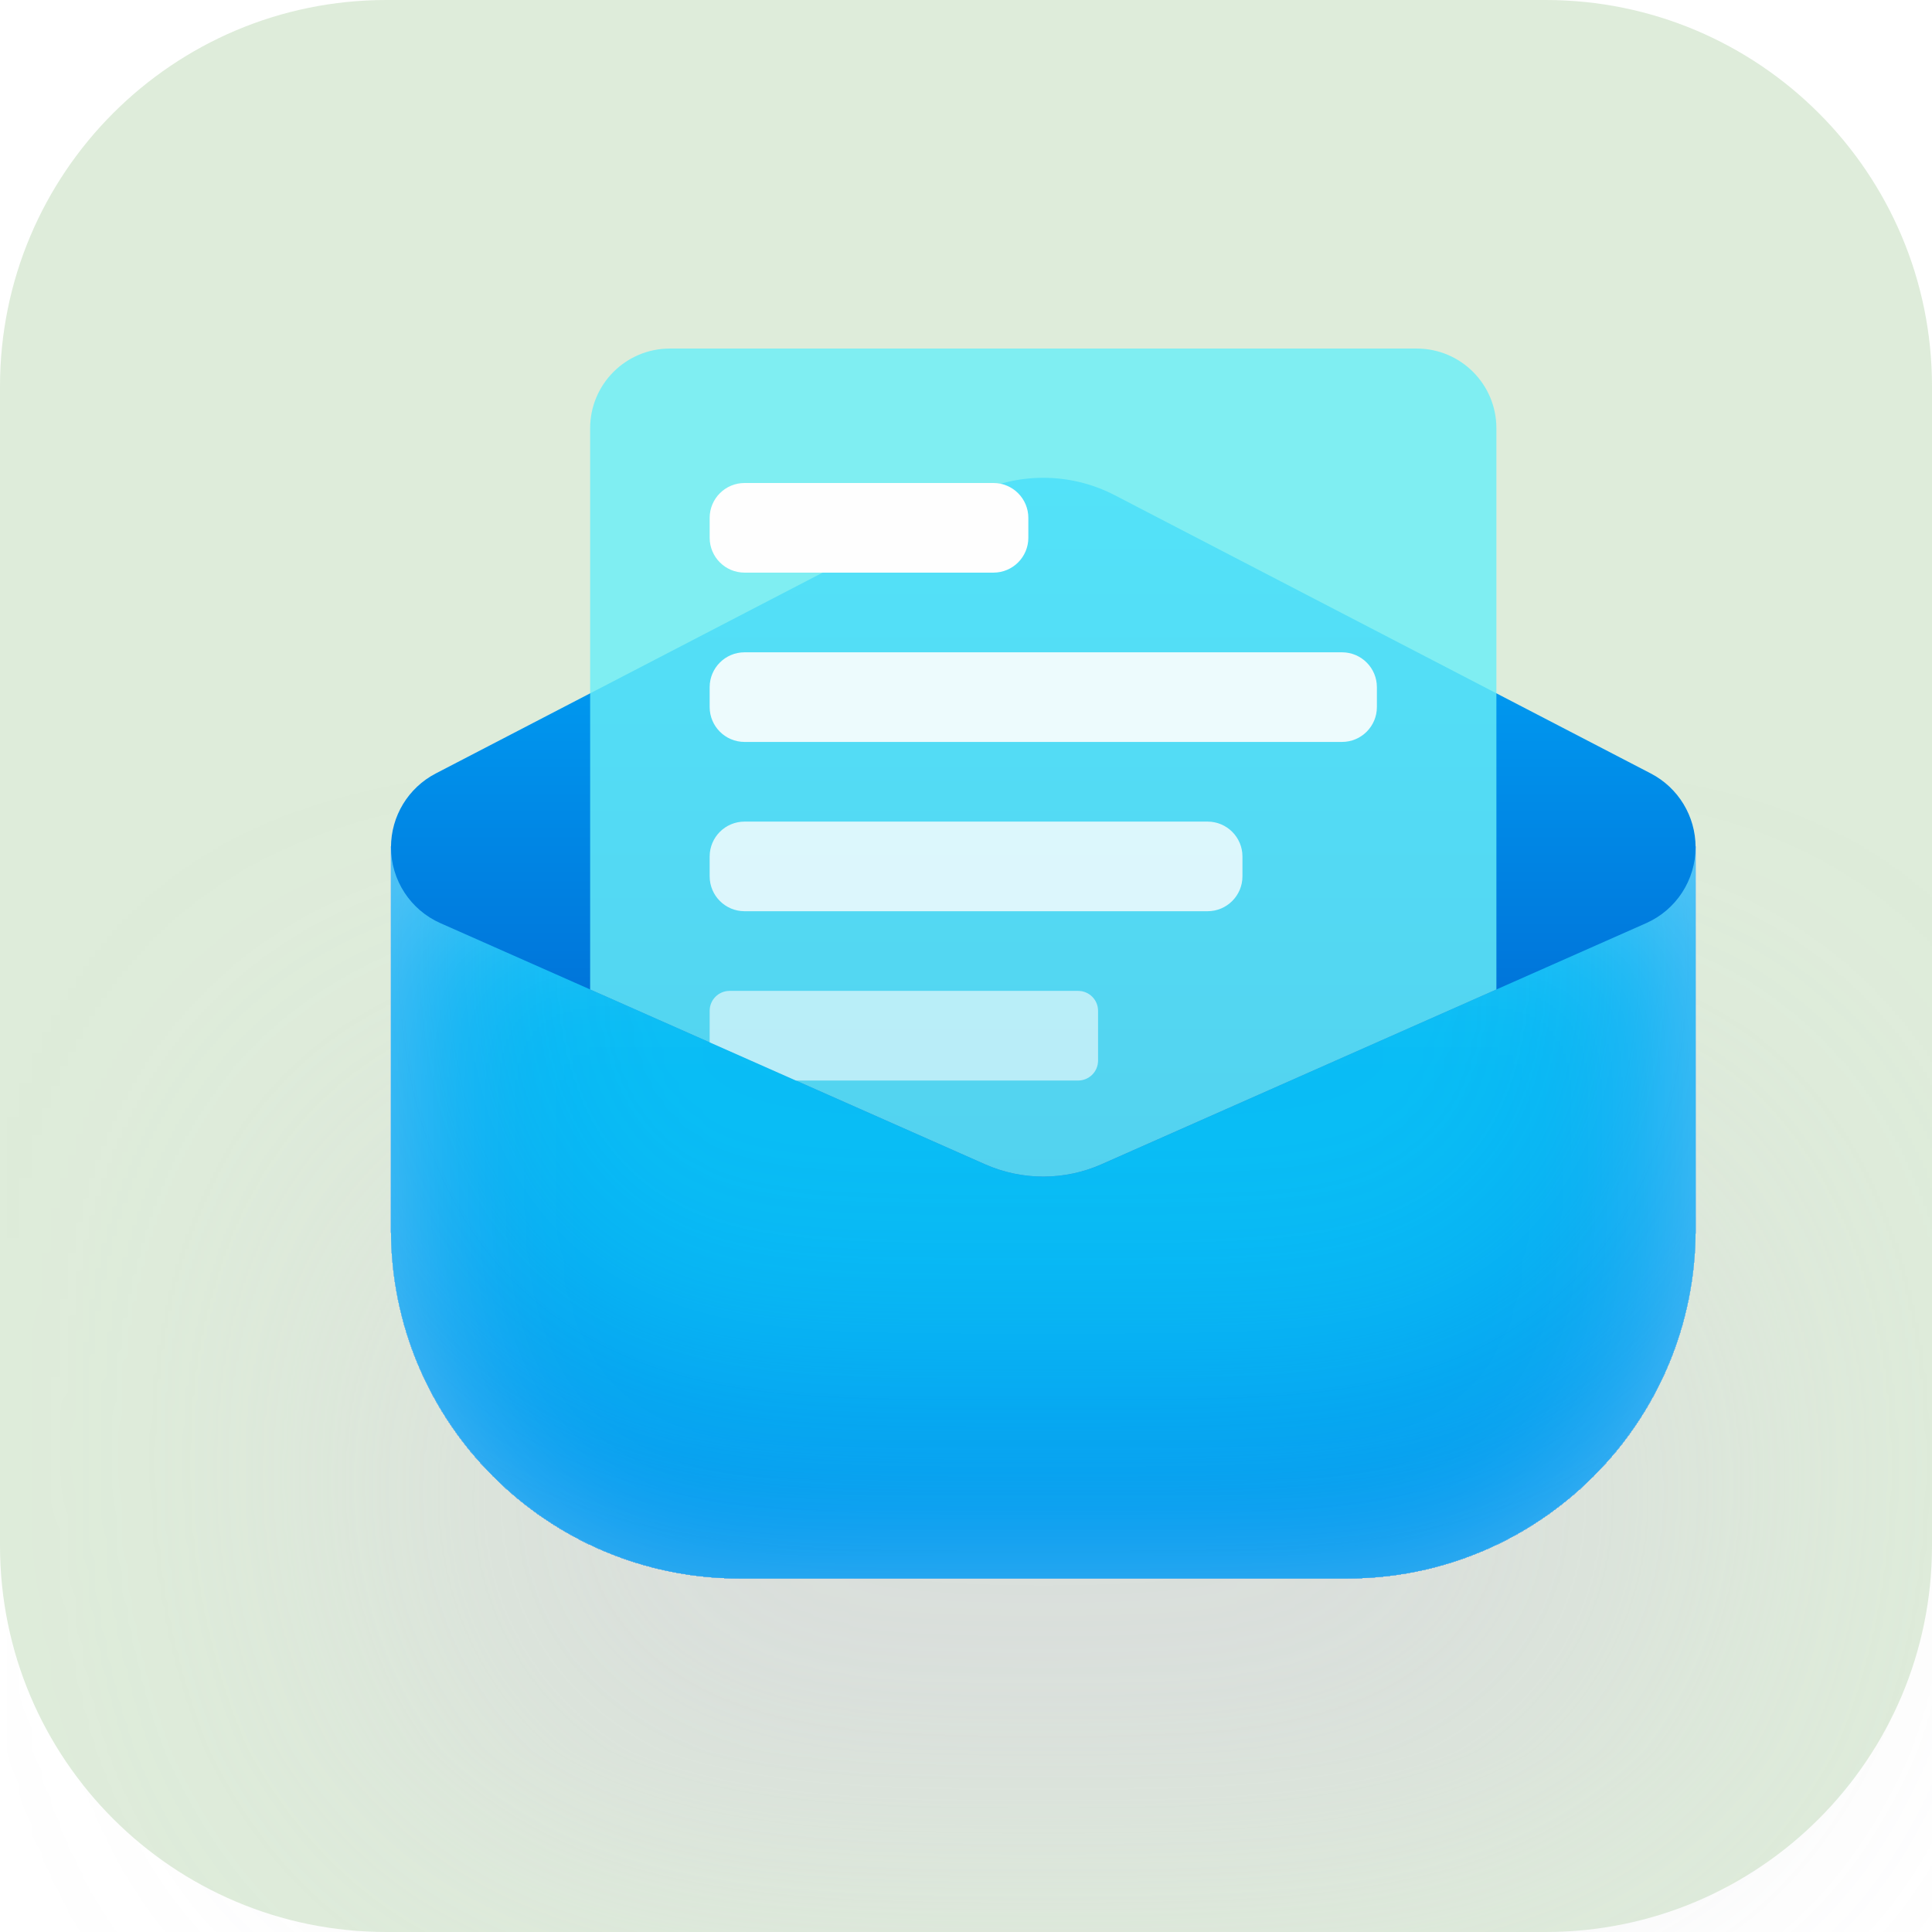
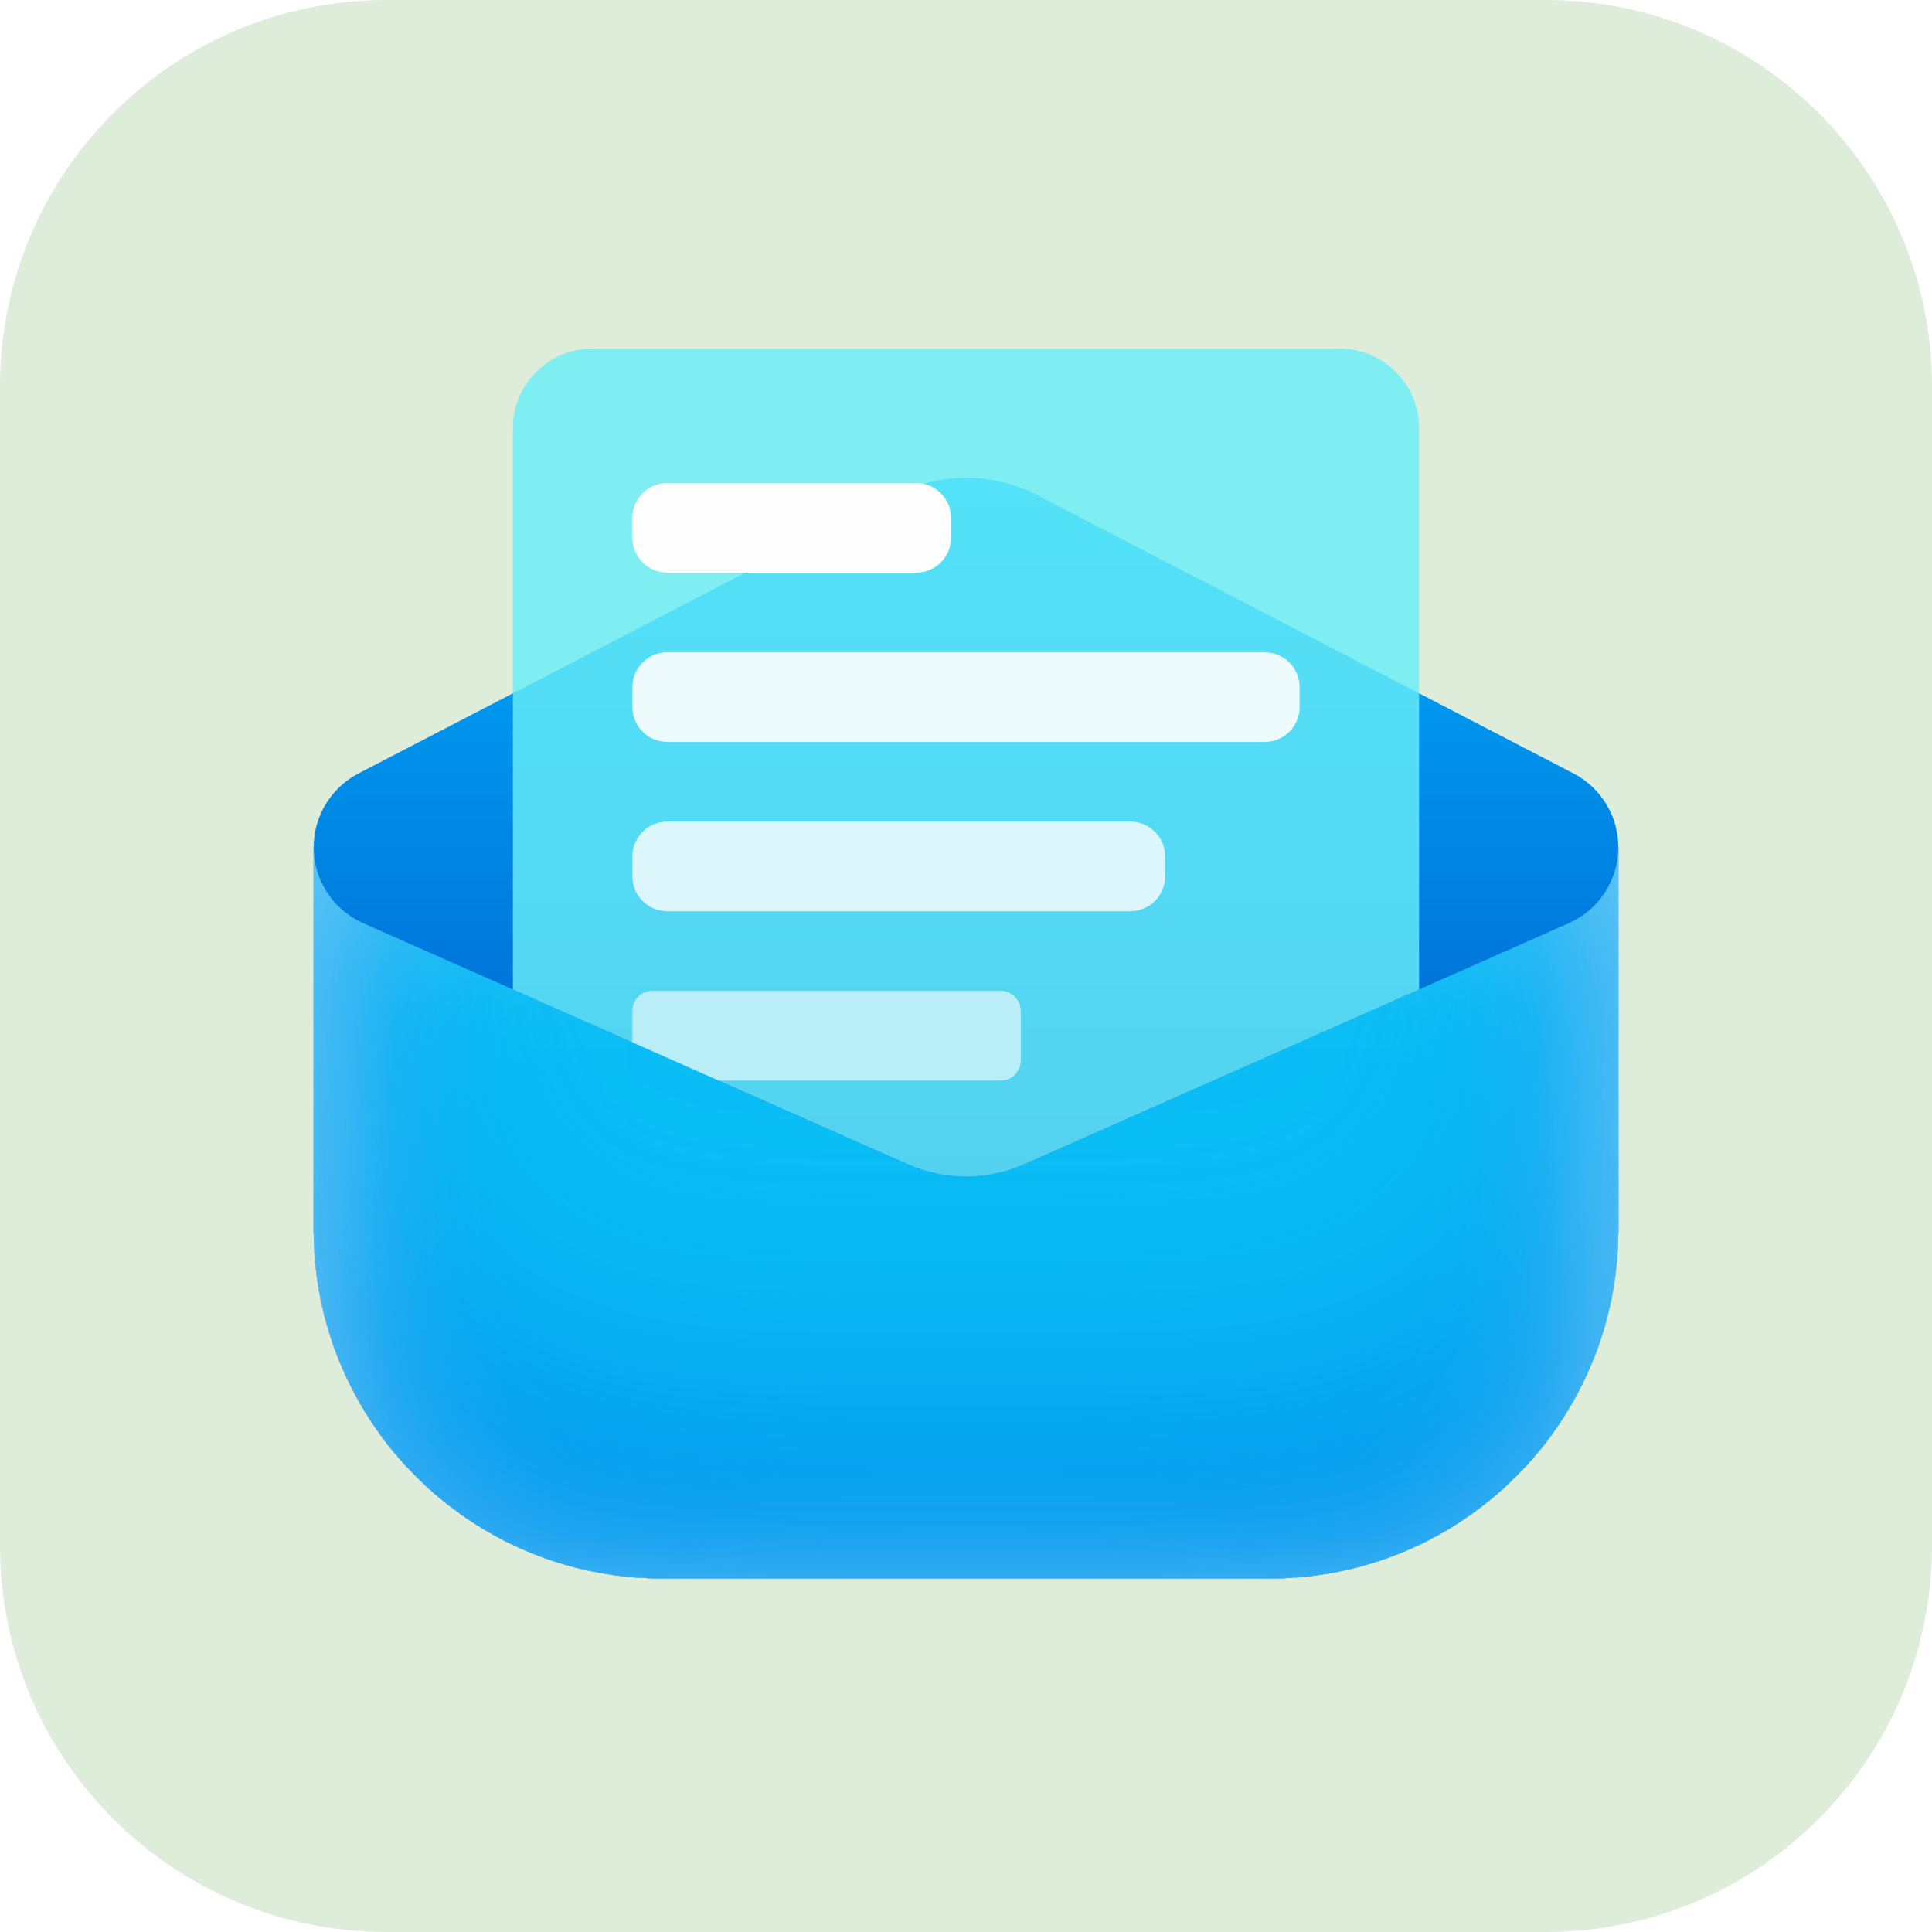
- <svg xmlns="http://www.w3.org/2000/svg" width="250" height="250" fill="none">
+ <svg xmlns="http://www.w3.org/2000/svg" width="250" height="250" viewBox="0 0 250 250" fill="none">
  <rect width="250" height="250" rx="50" fill="#5CA346" fill-opacity="0.2" />
-   <g filter="url(#filter0_dii_176_5372)">
-     <path d="M50.594 109.535H219.408V159.097C219.408 184.035 199.192 204.252 174.254 204.252H95.748C70.81 204.252 50.594 184.035 50.594 159.097V109.535Z" fill="#09BDF5" />
+   <g filter="url(#filter0_ii_341_5282)">
+     <path d="M40.593 109.535H209.407V159.097C209.407 184.035 189.191 204.252 164.253 204.252H85.747C60.809 204.252 40.593 184.035 40.593 159.097V109.535Z" fill="#09BDF5" />
  </g>
-   <path d="M144.26 64.086C138.455 61.072 131.547 61.072 125.742 64.086L56.392 100.084C52.83 101.933 50.594 105.613 50.594 109.627C50.594 113.881 53.102 117.735 56.993 119.458L127.46 150.657C132.262 152.783 137.74 152.783 142.542 150.657L213.009 119.458C216.899 117.735 219.408 113.881 219.408 109.627C219.408 105.613 217.172 101.933 213.61 100.084L144.26 64.086Z" fill="url(#paint0_linear_176_5372)" />
-   <path opacity="0.8" d="M86.674 45.103C80.981 45.103 76.365 49.719 76.365 55.413V128.035L127.458 150.656C132.261 152.783 137.738 152.783 142.541 150.656L193.633 128.035V55.413C193.633 49.719 189.018 45.103 183.324 45.103H86.674Z" fill="#68EFF8" />
-   <rect x="91.83" y="62.5" width="41.237" height="11.598" rx="4.515" fill="#FEFEFE" />
-   <path opacity="0.9" d="M91.83 88.924C91.83 86.43 93.852 84.408 96.346 84.408H173.655C176.149 84.408 178.17 86.43 178.17 88.924V91.491C178.17 93.984 176.149 96.006 173.655 96.006H96.346C93.852 96.006 91.83 93.984 91.83 91.491V88.924Z" fill="#FEFEFE" />
-   <path opacity="0.8" d="M91.83 110.83C91.83 108.336 93.852 106.314 96.346 106.314H156.258C158.752 106.314 160.773 108.336 160.773 110.83V113.397C160.773 115.891 158.752 117.912 156.258 117.912H96.346C93.852 117.912 91.83 115.891 91.83 113.397V110.83Z" fill="#FEFEFE" />
-   <path opacity="0.6" d="M102.984 139.819H139.51C140.934 139.819 142.088 138.665 142.088 137.241V130.798C142.088 129.375 140.934 128.221 139.51 128.221H94.407C92.984 128.221 91.83 129.375 91.83 130.798V134.88L102.984 139.819Z" fill="#FEFEFE" />
+   <path d="M134.259 64.086C128.454 61.072 121.546 61.072 115.741 64.086L46.391 100.084C42.829 101.933 40.593 105.613 40.593 109.627C40.593 113.881 43.102 117.735 46.992 119.458L117.459 150.657C122.261 152.783 127.739 152.783 132.541 150.657L203.008 119.458C206.898 117.735 209.407 113.881 209.407 109.627C209.407 105.613 207.171 101.933 203.609 100.084L134.259 64.086Z" fill="url(#paint0_linear_341_5282)" />
+   <path opacity="0.8" d="M76.675 45.103C70.982 45.103 66.366 49.719 66.366 55.413V128.035L117.459 150.656C122.261 152.783 127.739 152.783 132.541 150.656L183.634 128.035V55.413C183.634 49.719 179.018 45.103 173.325 45.103H76.675Z" fill="#68EFF8" />
+   <rect x="81.83" y="62.5" width="41.237" height="11.598" rx="4.515" fill="#FEFEFE" />
+   <path opacity="0.9" d="M81.83 88.924C81.83 86.43 83.852 84.408 86.345 84.408H163.655C166.148 84.408 168.17 86.43 168.17 88.924V91.491C168.17 93.984 166.148 96.006 163.655 96.006H86.345C83.852 96.006 81.83 93.984 81.83 91.491V88.924Z" fill="#FEFEFE" />
+   <path opacity="0.8" d="M81.83 110.83C81.83 108.336 83.852 106.314 86.345 106.314H146.258C148.751 106.314 150.773 108.336 150.773 110.83V113.397C150.773 115.891 148.751 117.912 146.258 117.912H86.345C83.852 117.912 81.83 115.891 81.83 113.397V110.83Z" fill="#FEFEFE" />
+   <path opacity="0.6" d="M92.983 139.819H129.51C130.934 139.819 132.088 138.665 132.088 137.241V130.798C132.088 129.375 130.934 128.221 129.51 128.221H84.407C82.984 128.221 81.83 129.375 81.83 130.798V134.88L92.983 139.819Z" fill="#FEFEFE" />
  <defs>
-     <filter id="filter0_dii_176_5372" x="0.924" y="86.958" width="268.155" height="209.861" filterUnits="userSpaceOnUse" color-interpolation-filters="sRGB">
+     <filter id="filter0_ii_341_5282" x="40.593" y="86.958" width="168.814" height="121.81" filterUnits="userSpaceOnUse" color-interpolation-filters="sRGB">
      <feFlood flood-opacity="0" result="BackgroundImageFix" />
-       <feColorMatrix in="SourceAlpha" type="matrix" values="0 0 0 0 0 0 0 0 0 0 0 0 0 0 0 0 0 0 127 0" result="hardAlpha" />
-       <feOffset dy="42.897" />
-       <feGaussianBlur stdDeviation="24.835" />
-       <feComposite in2="hardAlpha" operator="out" />
-       <feColorMatrix type="matrix" values="0 0 0 0 0.847 0 0 0 0 0.855 0 0 0 0 0.863 0 0 0 0.76 0" />
-       <feBlend mode="normal" in2="BackgroundImageFix" result="effect1_dropShadow_176_5372" />
-       <feBlend mode="normal" in="SourceGraphic" in2="effect1_dropShadow_176_5372" result="shape" />
+       <feBlend mode="normal" in="SourceGraphic" in2="BackgroundImageFix" result="shape" />
      <feColorMatrix in="SourceAlpha" type="matrix" values="0 0 0 0 0 0 0 0 0 0 0 0 0 0 0 0 0 0 127 0" result="hardAlpha" />
      <feOffset dy="-22.577" />
      <feGaussianBlur stdDeviation="16.933" />
      <feComposite in2="hardAlpha" operator="arithmetic" k2="-1" k3="1" />
      <feColorMatrix type="matrix" values="0 0 0 0 0 0 0 0 0 0.473 0 0 0 0 0.91 0 0 0 0.57 0" />
-       <feBlend mode="normal" in2="shape" result="effect2_innerShadow_176_5372" />
+       <feBlend mode="normal" in2="shape" result="effect1_innerShadow_341_5282" />
      <feColorMatrix in="SourceAlpha" type="matrix" values="0 0 0 0 0 0 0 0 0 0 0 0 0 0 0 0 0 0 127 0" result="hardAlpha" />
      <feOffset dy="4.515" />
      <feGaussianBlur stdDeviation="10.724" />
      <feComposite in2="hardAlpha" operator="arithmetic" k2="-1" k3="1" />
      <feColorMatrix type="matrix" values="0 0 0 0 1 0 0 0 0 1 0 0 0 0 1 0 0 0 0.38 0" />
-       <feBlend mode="normal" in2="effect2_innerShadow_176_5372" result="effect3_innerShadow_176_5372" />
+       <feBlend mode="normal" in2="effect1_innerShadow_341_5282" result="effect2_innerShadow_341_5282" />
    </filter>
-     <linearGradient id="paint0_linear_176_5372" x1="135.001" y1="59.279" x2="135.001" y2="153.996" gradientUnits="userSpaceOnUse">
+     <linearGradient id="paint0_linear_341_5282" x1="125" y1="59.279" x2="125" y2="153.996" gradientUnits="userSpaceOnUse">
      <stop stop-color="#00B2FF" />
      <stop offset="1" stop-color="#005ECC" />
    </linearGradient>
  </defs>
</svg>
